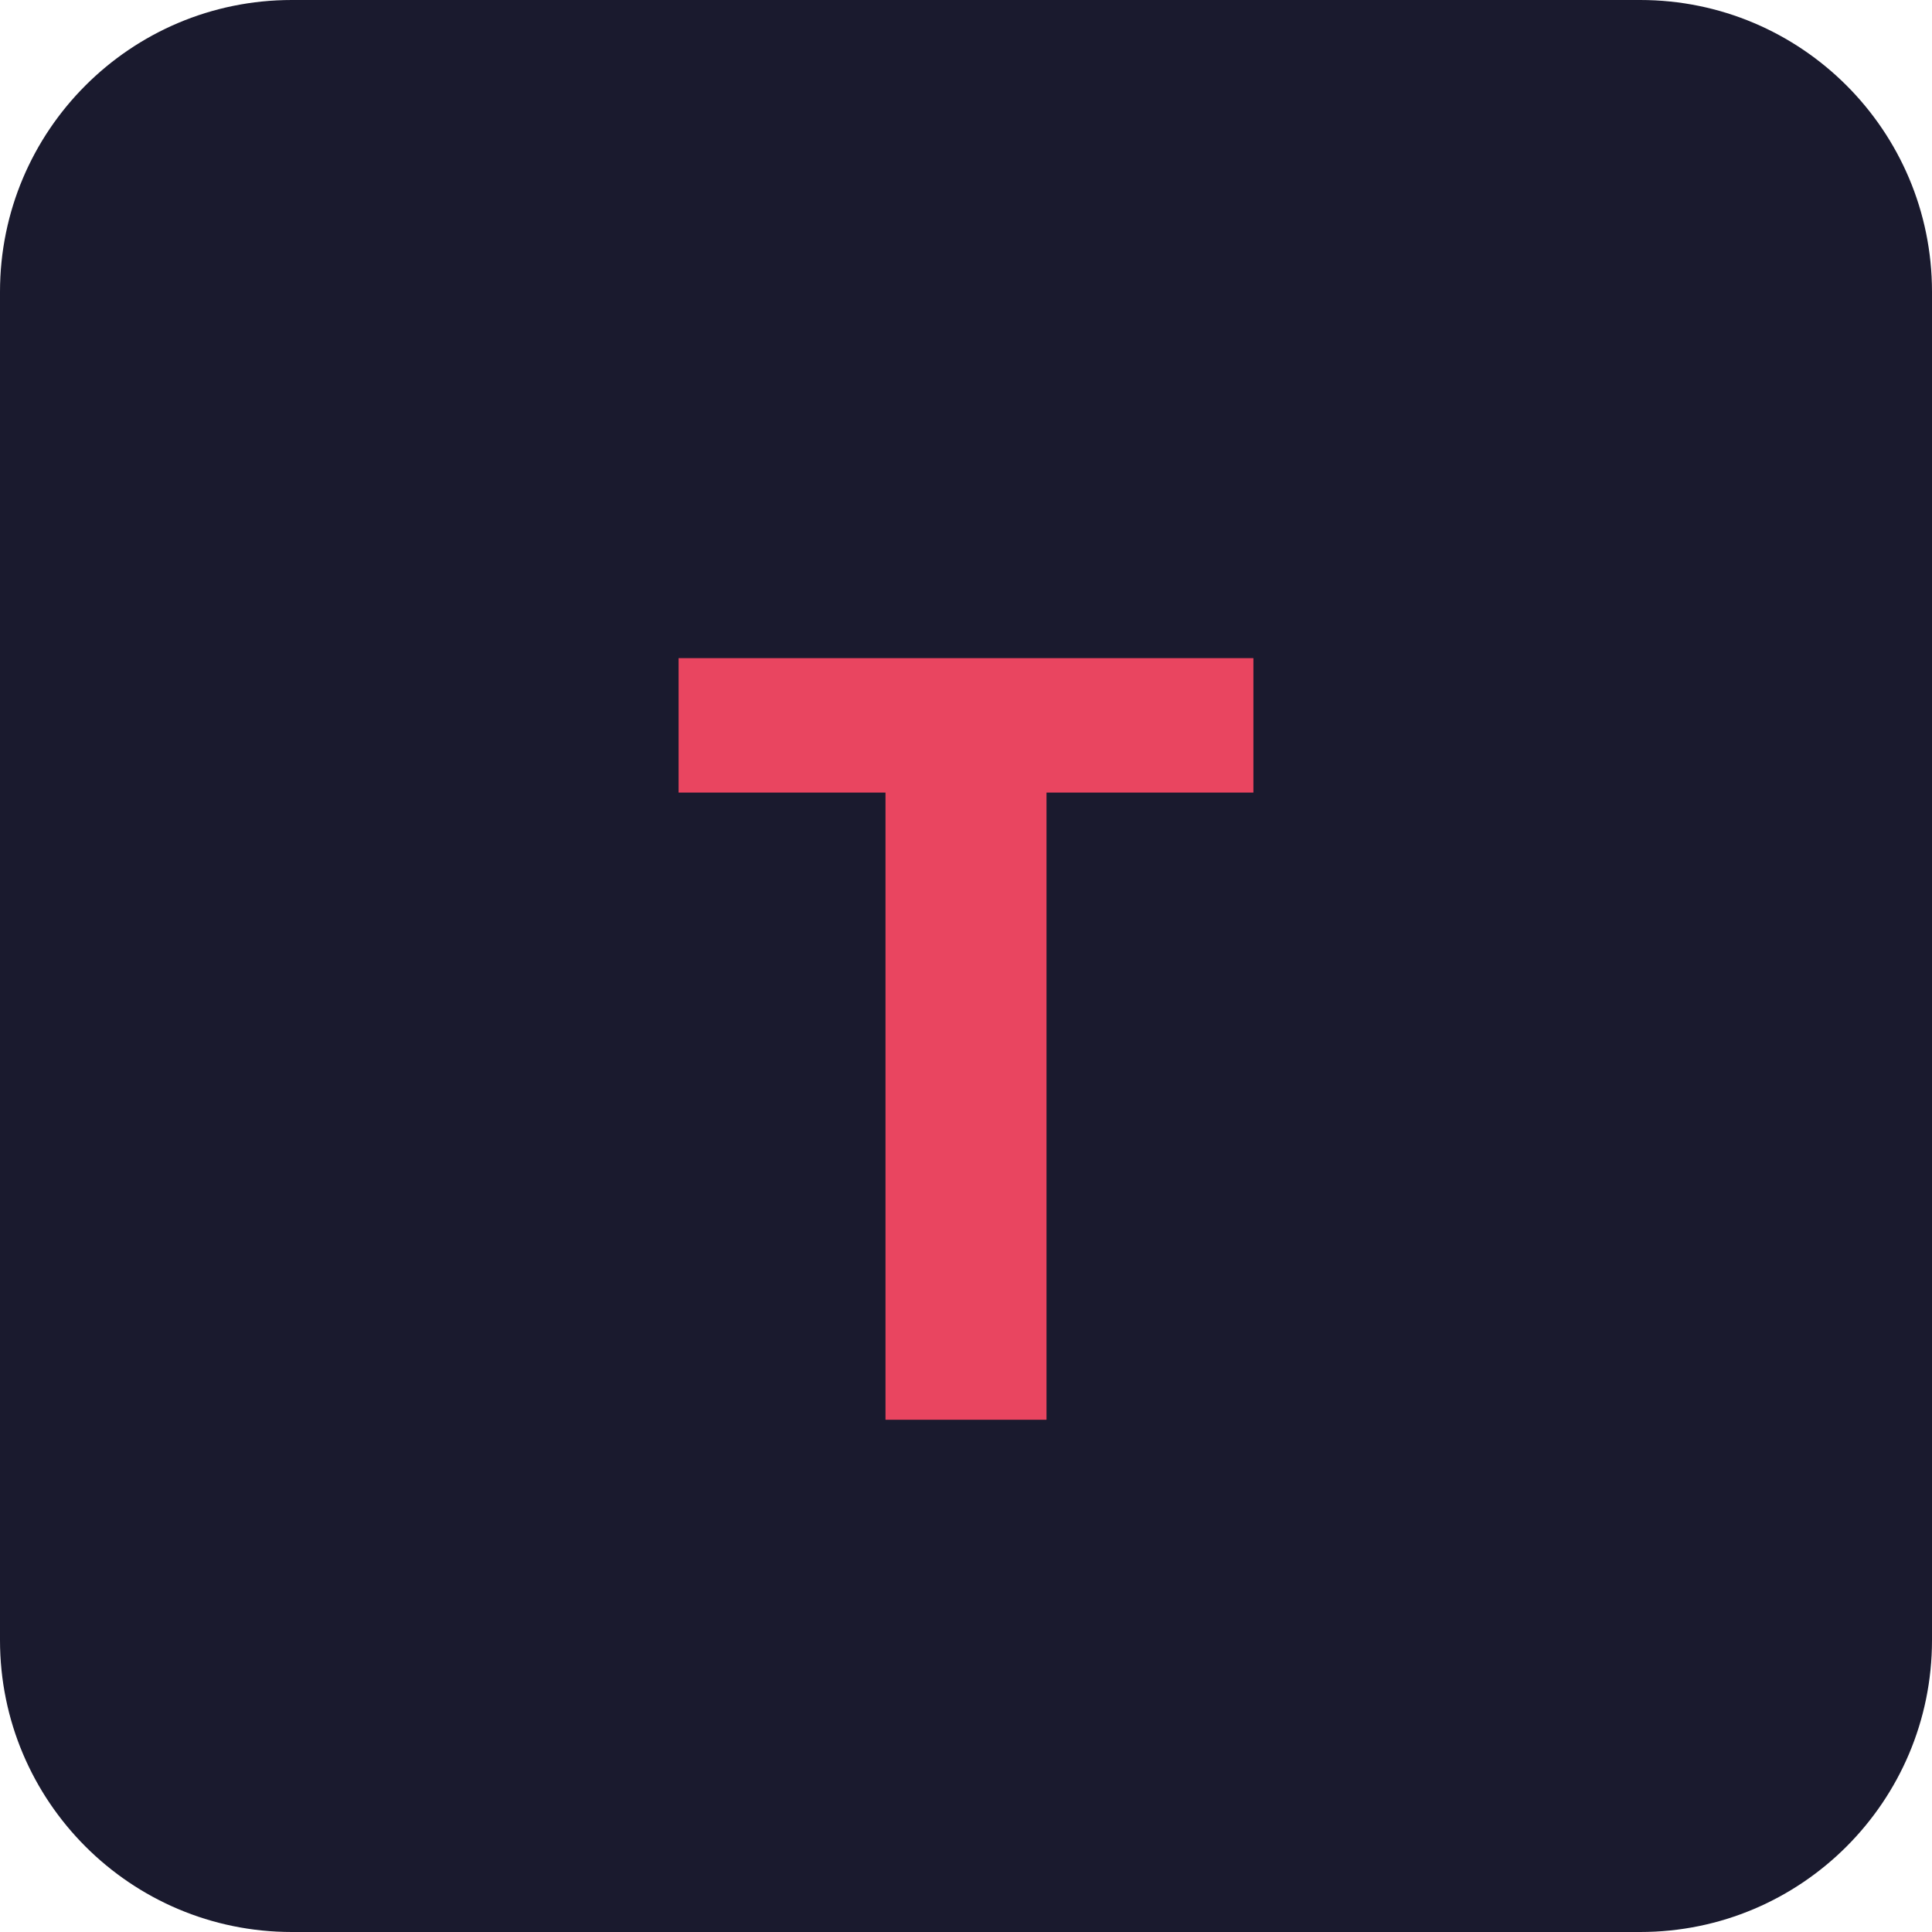
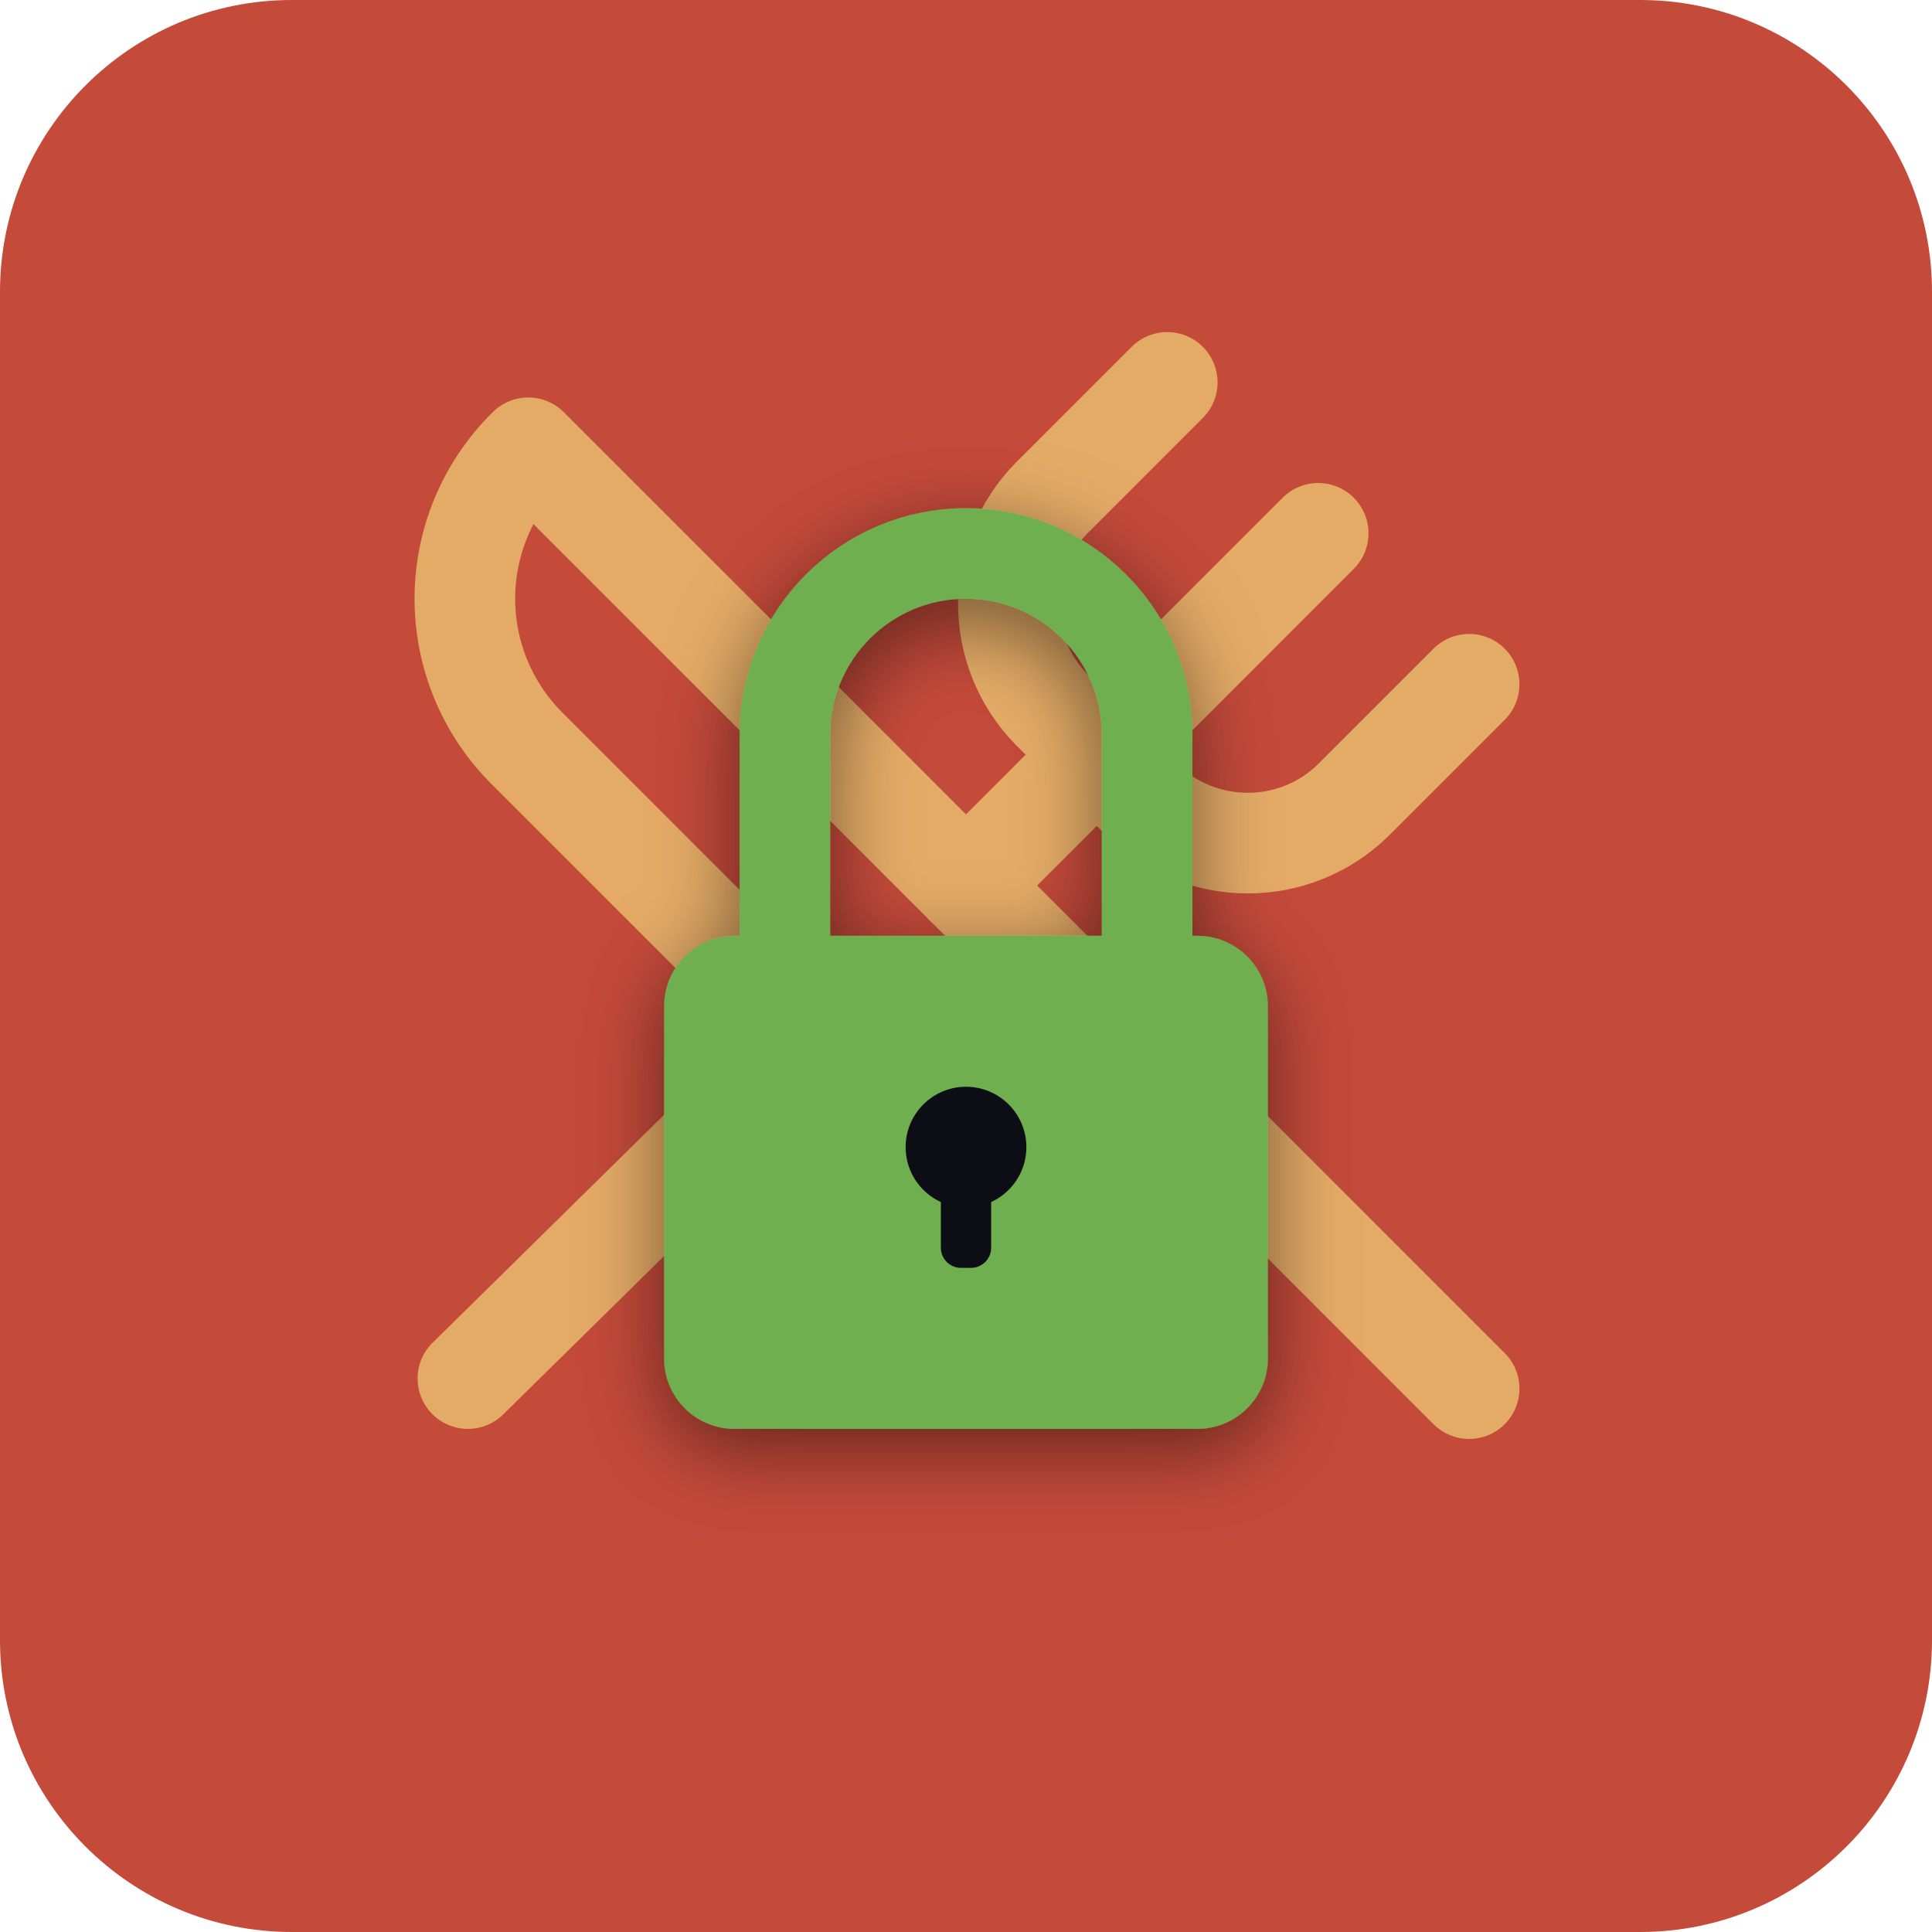
<svg xmlns="http://www.w3.org/2000/svg" width="192" height="192" viewBox="0 0 192 192">
-   <rect width="192" height="192" rx="29" fill="#1a1a2e" />
-   <text x="50%" y="54%" font-family="system-ui, sans-serif" font-size="106" font-weight="bold" fill="#e94560" text-anchor="middle" dominant-baseline="middle">T</text>
+   <defs>
+     <filter id="lockShadow" x="-20%" y="-20%" width="140%" height="140%">
+       <feDropShadow dx="0" dy="2" stdDeviation="4" flood-color="#000" flood-opacity="0.5" />
+     </filter>
+   </defs>
+   <rect width="192" height="192" rx="29" fill="#C44A3A" />
+   <g transform="translate(36, 28) scale(5)" fill="none" stroke="#F2D479" stroke-width="2" stroke-linecap="round" stroke-linejoin="round" opacity="0.7">
+     <path d="m16 2-2.3 2.3a3 3 0 0 0 0 4.2l1.8 1.8a3 3 0 0 0 4.2 0L22 8" />
+     <path d="M15 15 3.3 3.3a4.2 4.2 0 0 0 0 6l7.3 7.3c.7.7 2 .7 2.8 0L15 15Zm0 0 7 7" />
+     <path d="m2.1 21.8 6.4-6.3" />
+     <path d="m19 5-7 7" />
+   </g>
+   <g filter="url(#lockShadow)">
+     <path d="M78 93 v-20 a18 18 0 0 1 36 0 v20" fill="none" stroke="#6FAF4F" stroke-width="9" stroke-linecap="round" />
+     <rect x="66" y="93" width="60" height="49" rx="7" fill="#6FAF4F" />
+     <circle cx="96" cy="114" r="6" fill="#0d1117" />
+     <rect x="93.5" y="117" width="5" height="9" rx="2" fill="#0d1117" />
+   </g>
</svg>
